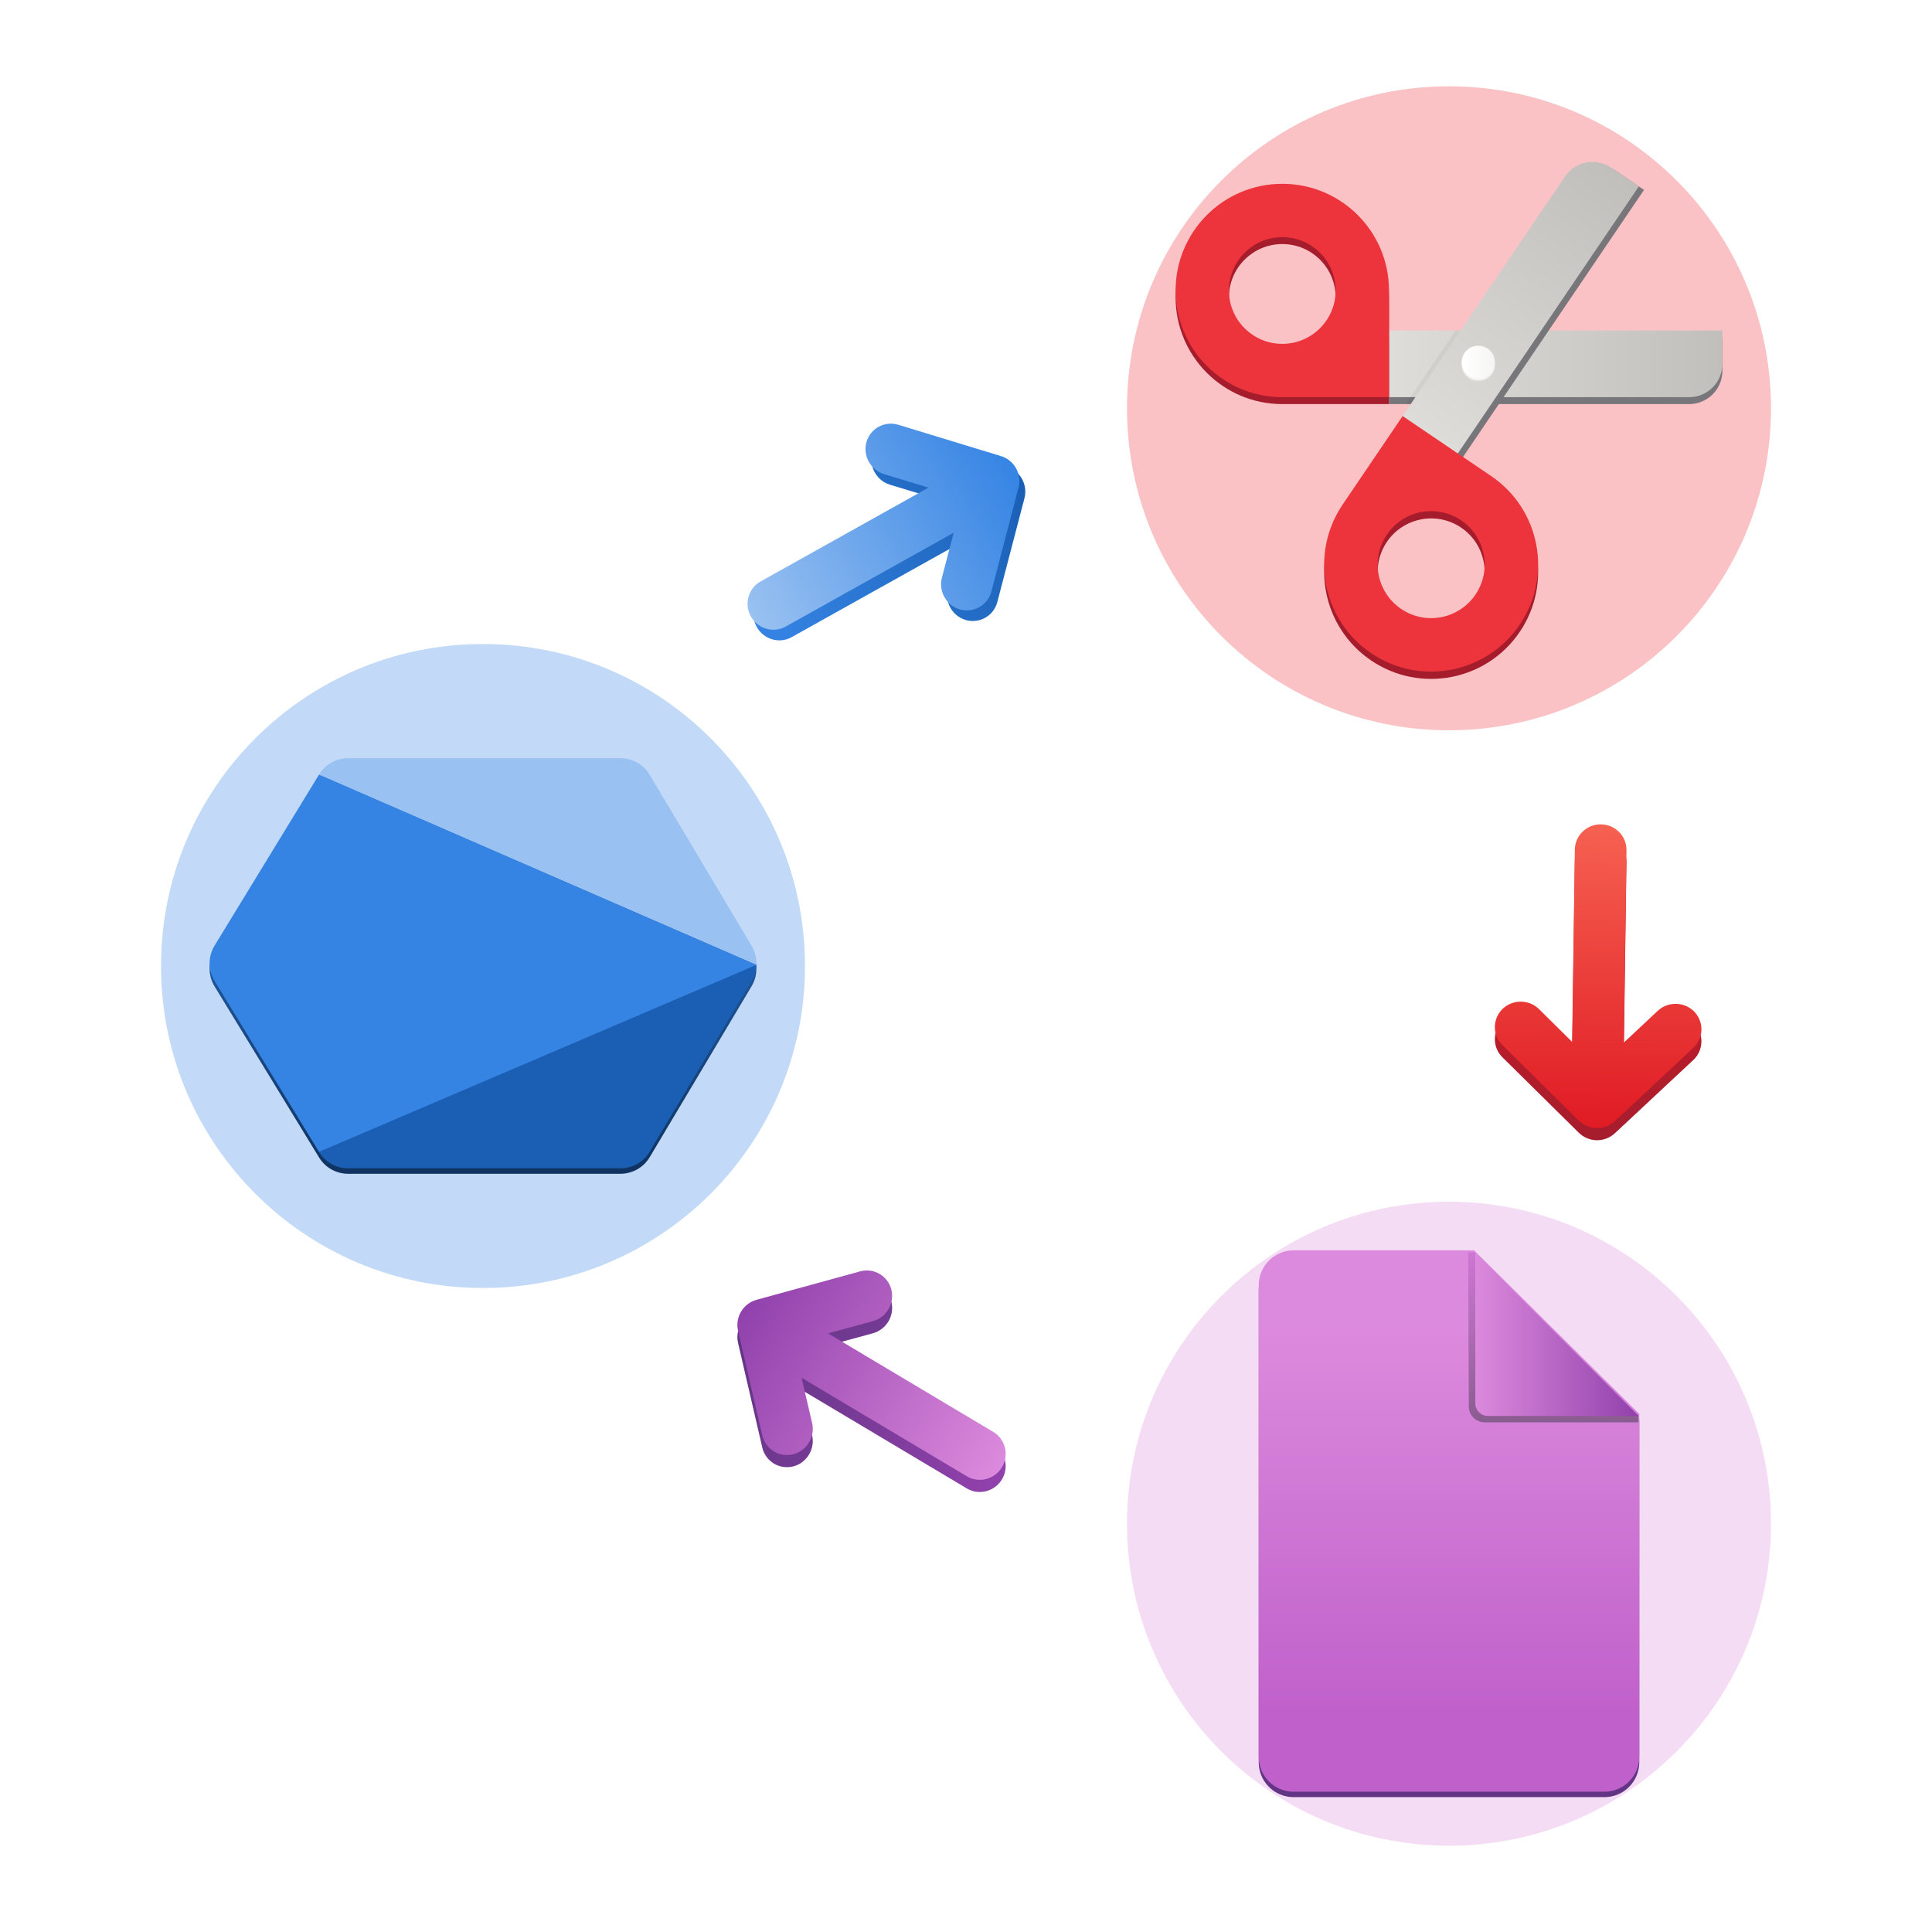
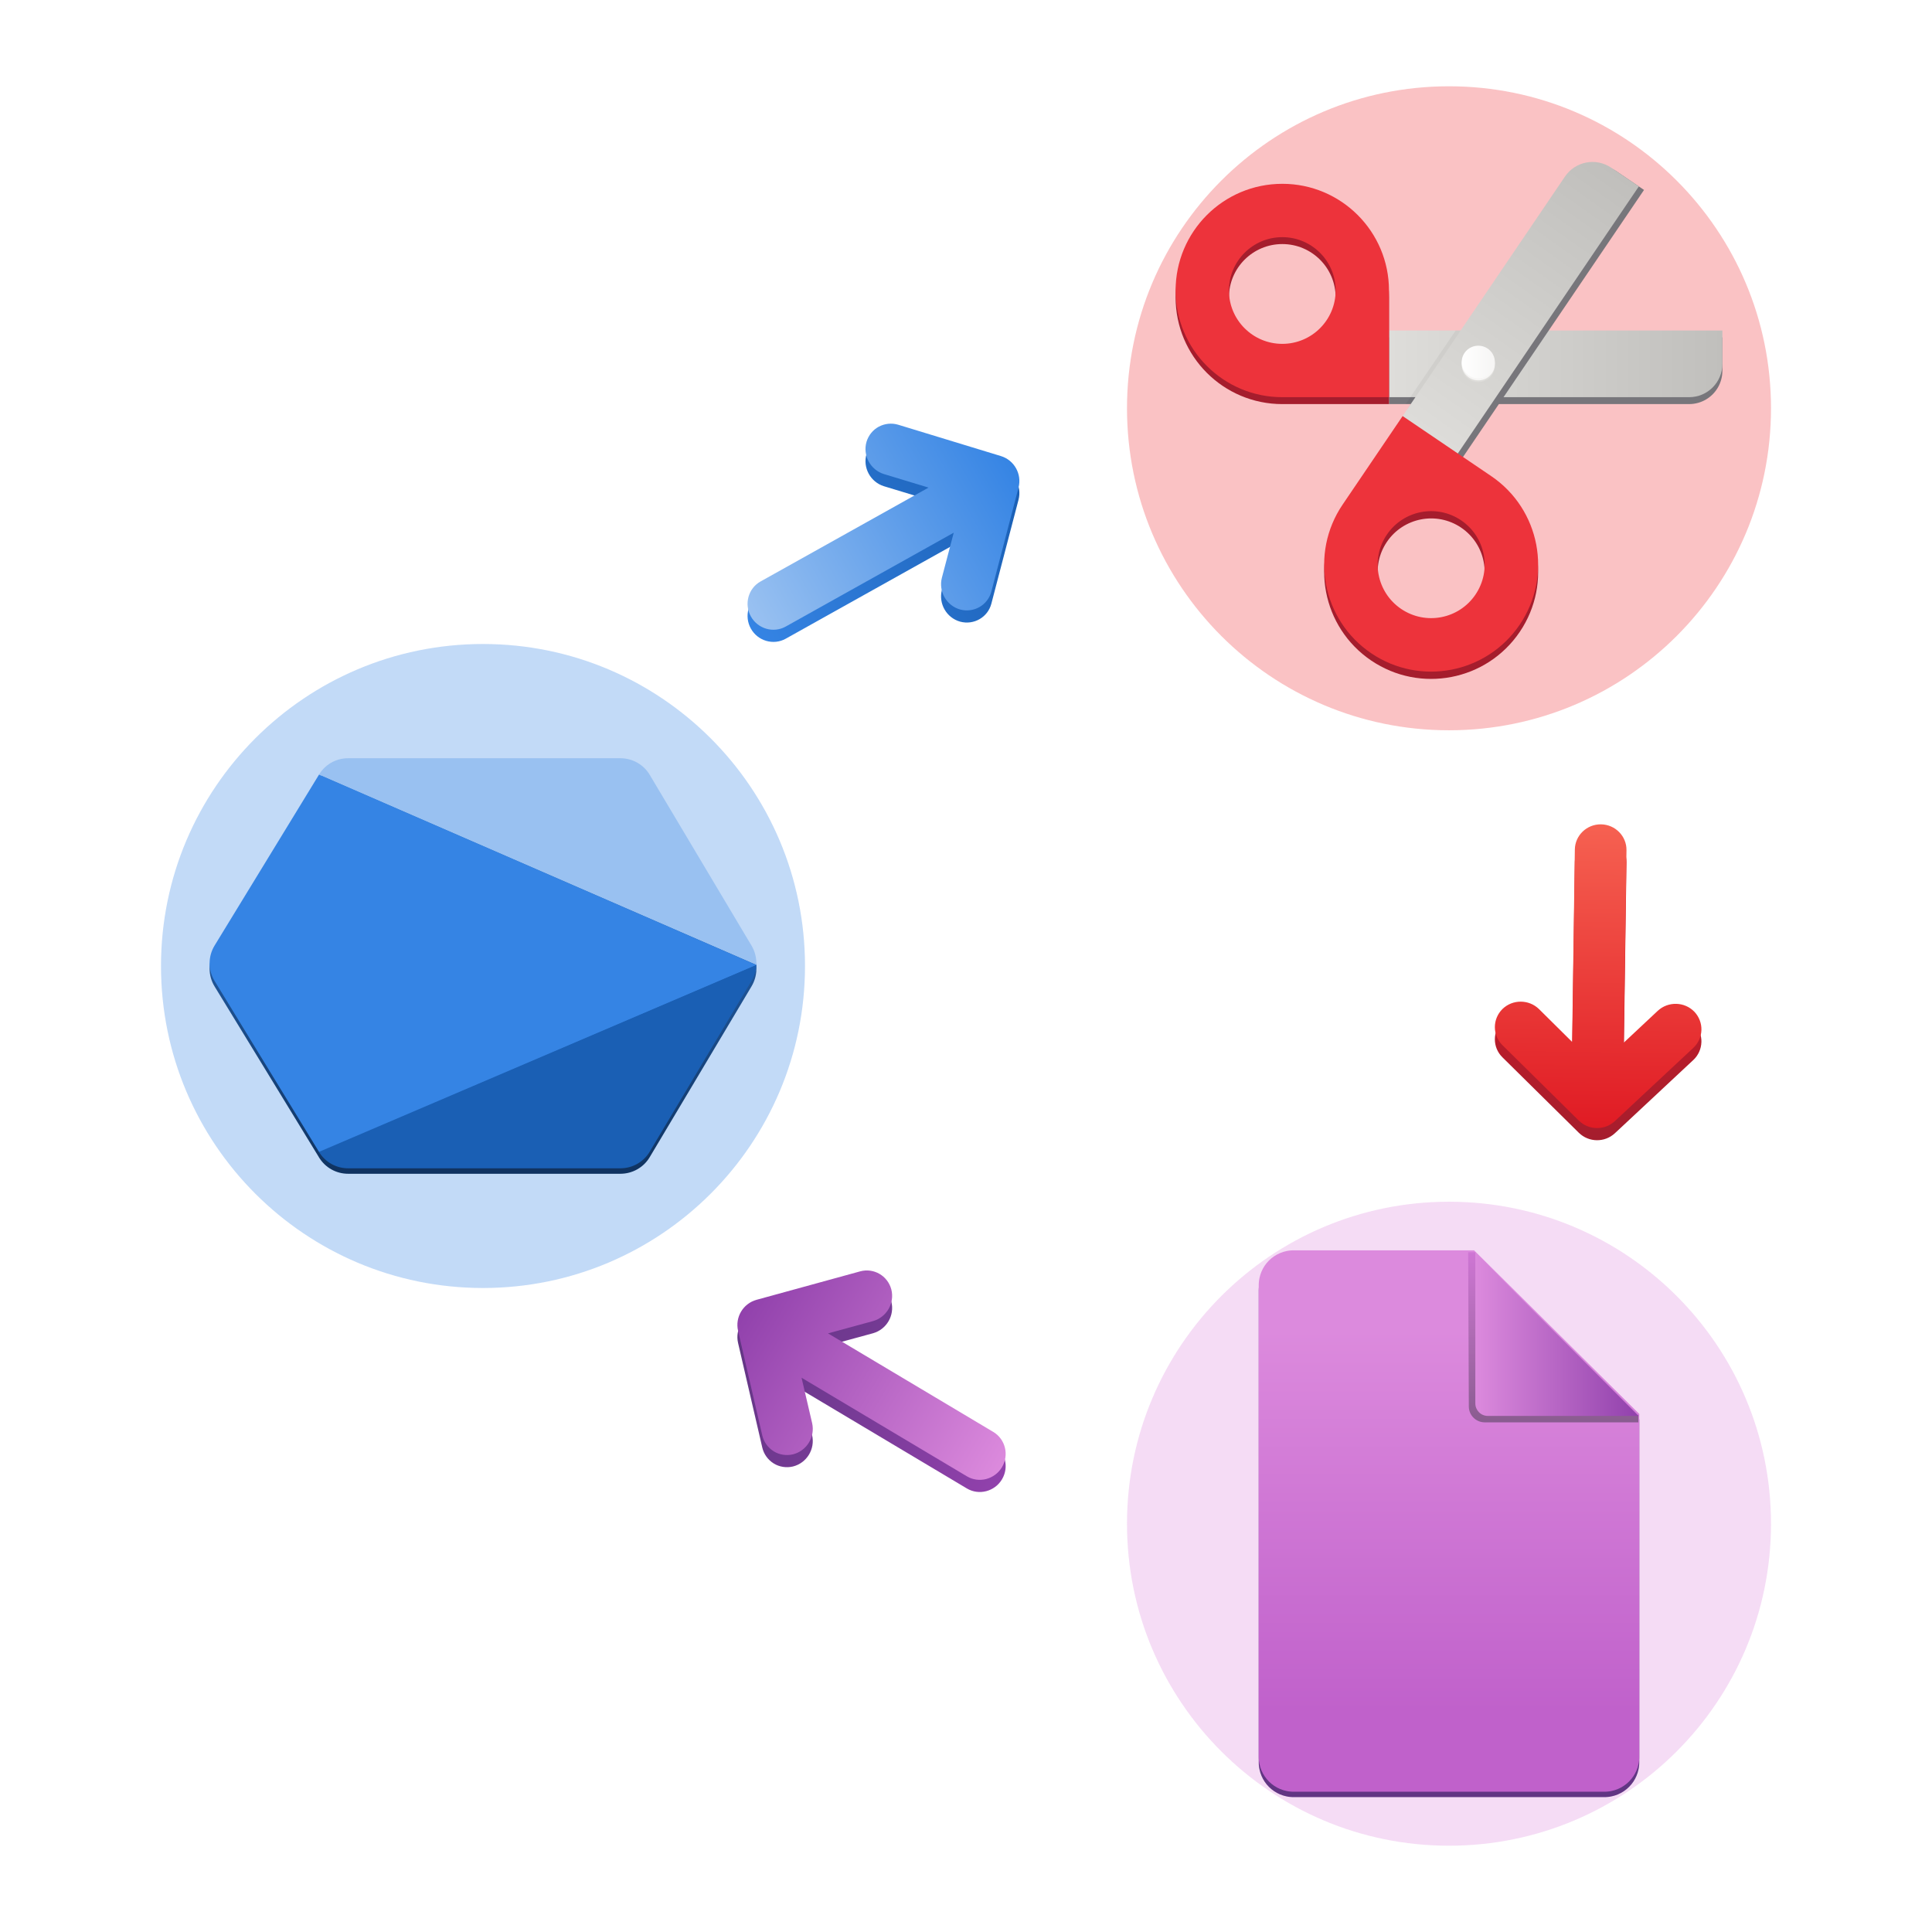
<svg xmlns="http://www.w3.org/2000/svg" xmlns:xlink="http://www.w3.org/1999/xlink" height="318" viewBox="0 0 318 318" width="318" version="1.1" id="svg54">
  <defs id="defs54">
    <linearGradient xlink:href="#linearGradient60" id="linearGradient783" gradientUnits="userSpaceOnUse" gradientTransform="translate(1.013967,0.9857226)" x1="52" y1="269.5" x2="77" y2="269.5" />
    <linearGradient id="linearGradient60">
      <stop style="stop-color:#e01b24;stop-opacity:1;" offset="0" id="stop59" />
      <stop style="stop-color:#a51d2d;stop-opacity:1;" offset="1" id="stop60" />
    </linearGradient>
    <linearGradient xlink:href="#linearGradient57" id="linearGradient59-5-8-9" gradientUnits="userSpaceOnUse" x1="52" y1="269.5" x2="77" y2="269.5" gradientTransform="translate(0.01408306,0.9998253)" />
    <linearGradient id="linearGradient57">
      <stop style="stop-color:#f66151;stop-opacity:1;" offset="0" id="stop57" />
      <stop style="stop-color:#e01b24;stop-opacity:1;" offset="1" id="stop58" />
    </linearGradient>
    <linearGradient xlink:href="#linearGradient141" id="linearGradient784" gradientUnits="userSpaceOnUse" gradientTransform="translate(95.83656,16.19204)" x1="52" y1="269.5" x2="77" y2="269.5" />
    <linearGradient id="linearGradient141">
      <stop style="stop-color:#9141ac;stop-opacity:1;" offset="0" id="stop140" />
      <stop style="stop-color:#613583;stop-opacity:1;" offset="1" id="stop141" />
    </linearGradient>
    <linearGradient xlink:href="#linearGradient139" id="linearGradient785" gradientUnits="userSpaceOnUse" gradientTransform="translate(96.34876,17.05083)" x1="52" y1="269.5" x2="77" y2="269.5" />
    <linearGradient id="linearGradient139">
      <stop style="stop-color:#dc8add;stop-opacity:1;" offset="0" id="stop138" />
      <stop style="stop-color:#9141ac;stop-opacity:1;" offset="1" id="stop139" />
    </linearGradient>
-     <linearGradient xlink:href="#linearGradient129" id="linearGradient786" gradientUnits="userSpaceOnUse" gradientTransform="translate(97.74682,-47.0493)" x1="52" y1="269.5" x2="77" y2="269.5" />
+     <linearGradient xlink:href="#linearGradient129" id="linearGradient786" gradientUnits="userSpaceOnUse" gradientTransform="translate(97.25907,-47.17632)" x1="52" y1="269.5" x2="77" y2="269.5" />
    <linearGradient id="linearGradient129">
      <stop style="stop-color:#3584e4;stop-opacity:1;" offset="0" id="stop128" />
      <stop style="stop-color:#1a5fb4;stop-opacity:1;" offset="1" id="stop129" />
    </linearGradient>
    <linearGradient xlink:href="#linearGradient127" id="linearGradient787" gradientUnits="userSpaceOnUse" gradientTransform="translate(97.74682,-48.0493)" x1="52" y1="269.5" x2="77" y2="269.5" />
    <linearGradient id="linearGradient127">
      <stop style="stop-color:#99c1f1;stop-opacity:1;" offset="0" id="stop126" />
      <stop style="stop-color:#3584e4;stop-opacity:1;" offset="1" id="stop127" />
    </linearGradient>
    <linearGradient xlink:href="#linearGradient8131" id="linearGradient352" gradientUnits="userSpaceOnUse" gradientTransform="matrix(-0.02136012,5.360342,5.360342,0.02136012,120.9914,-53.71143)" x1="6" y1="6.5" x2="6.445" y2="6.5" />
    <linearGradient id="linearGradient8131">
      <stop style="stop-color:#000000;stop-opacity:1" offset="0" id="stop8127" />
      <stop style="stop-color:#4d4d4d;stop-opacity:0;" offset="1" id="stop8129" />
    </linearGradient>
    <linearGradient xlink:href="#linearGradient26674" id="linearGradient353" gradientUnits="userSpaceOnUse" gradientTransform="matrix(1.009014,0,0,1.009014,112.164,-64.37619)" x1="33.674" y1="43.625" x2="86.799" y2="43.625" />
    <linearGradient id="linearGradient26674">
      <stop style="stop-color:#77767b;stop-opacity:1;" offset="0" id="stop26670" />
      <stop style="stop-color:#77767b;stop-opacity:1;" offset="0.853" id="stop28130" />
      <stop style="stop-color:#77767b;stop-opacity:1;" offset="1" id="stop26672" />
    </linearGradient>
    <linearGradient xlink:href="#linearGradient25856" id="linearGradient354" gradientUnits="userSpaceOnUse" gradientTransform="matrix(1.009014,0,0,1.009014,112.164,-64.37619)" x1="33.674" y1="37.213" x2="86.799" y2="37.213" />
    <linearGradient id="linearGradient25856">
      <stop style="stop-color:#deddda;stop-opacity:1;" offset="0" id="stop25854" />
      <stop style="stop-color:#c0bfbc;stop-opacity:1;" offset="1" id="stop25852" />
    </linearGradient>
    <linearGradient xlink:href="#linearGradient28952" id="linearGradient355" gradientUnits="userSpaceOnUse" gradientTransform="matrix(1.009014,0,0,1.009014,112.164,-64.37619)" x1="43.675" y1="52.918" x2="73.482" y2="8.943" />
    <linearGradient id="linearGradient28952">
      <stop style="stop-color:#77767b;stop-opacity:1;" offset="0" id="stop28948" />
      <stop style="stop-color:#77767b;stop-opacity:1;" offset="1" id="stop28950" />
    </linearGradient>
    <linearGradient xlink:href="#linearGradient25856" id="linearGradient356" gradientUnits="userSpaceOnUse" gradientTransform="matrix(1.009014,0,0,1.009014,112.164,-64.37619)" x1="39.277" y1="49.938" x2="69.91" y2="6.522" />
    <linearGradient xlink:href="#linearGradient25900" id="linearGradient357" gradientUnits="userSpaceOnUse" gradientTransform="matrix(1.009014,0,0,1.009014,111.7526,-63.94969)" x1="45.67" y1="36.501" x2="50.95" y2="36.501" />
    <linearGradient id="linearGradient25900">
      <stop style="stop-color:#ffffff;stop-opacity:1;" offset="0" id="stop25896" />
      <stop style="stop-color:#f6f5f4;stop-opacity:1;" offset="1" id="stop25898" />
    </linearGradient>
    <linearGradient xlink:href="#linearGradient141" id="linearGradient392" gradientUnits="userSpaceOnUse" x1="68.374" y1="209.626" x2="68.374" y2="269.374" />
    <linearGradient xlink:href="#linearGradient28" id="linearGradient393" gradientUnits="userSpaceOnUse" gradientTransform="matrix(1.00001,0,0,1.00001,3.49965,1.998049)" x1="64.874" y1="207.626" x2="64.874" y2="267.374" />
    <linearGradient id="linearGradient28">
      <stop style="stop-color:#dc8add;stop-opacity:1;" offset="0" id="stop28" />
      <stop style="stop-color:#c061cb;stop-opacity:1;" offset="1" id="stop29" />
    </linearGradient>
    <linearGradient xlink:href="#linearGradient32" id="linearGradient394" gradientUnits="userSpaceOnUse" gradientTransform="matrix(1.00001,0,0,1.00001,3.49965,1.998049)" x1="81.242" y1="195.291" x2="81.242" y2="222.007" />
    <linearGradient id="linearGradient32">
      <stop style="stop-color:#c061cb;stop-opacity:1;" offset="0" id="stop32" />
      <stop style="stop-color:#3d3846;stop-opacity:1;" offset="1" id="stop33" />
    </linearGradient>
    <linearGradient xlink:href="#linearGradient139" id="linearGradient395" gradientUnits="userSpaceOnUse" x1="137.399" y1="115.846" x2="151.235" y2="115.846" />
    <linearGradient xlink:href="#linearGradient3" id="linearGradient399" gradientUnits="userSpaceOnUse" x1="25.194" y1="295.986" x2="25.194" y2="395.986" />
    <linearGradient id="linearGradient3">
      <stop style="stop-color:#3584e4;stop-opacity:1;" offset="0" id="stop7-2" />
-       <stop style="stop-color:#0a274d;stop-opacity:1;" offset="1" id="stop8-2" />
-     </linearGradient>
-     <linearGradient xlink:href="#linearGradient141" id="linearGradient7" gradientUnits="userSpaceOnUse" x1="68.374" y1="209.626" x2="68.374" y2="269.374" />
-     <linearGradient xlink:href="#linearGradient141" id="linearGradient8" gradientUnits="userSpaceOnUse" x1="68.374" y1="209.626" x2="68.374" y2="269.374" />
-     <linearGradient xlink:href="#linearGradient141" id="linearGradient9" gradientUnits="userSpaceOnUse" x1="68.374" y1="209.626" x2="68.374" y2="269.374" />
-     <linearGradient xlink:href="#linearGradient3" id="linearGradient10" gradientUnits="userSpaceOnUse" x1="25.194" y1="295.986" x2="25.194" y2="395.986" />
-     <linearGradient xlink:href="#linearGradient3" id="linearGradient11" gradientUnits="userSpaceOnUse" x1="25.194" y1="295.986" x2="25.194" y2="395.986" />
-     <linearGradient xlink:href="#linearGradient3" id="linearGradient12" gradientUnits="userSpaceOnUse" x1="25.194" y1="295.986" x2="25.194" y2="395.986" />
+       <stop style="stop-color:#0a274d;stop-opacity:1;" offset="1" id="stop8-1" />
+     </linearGradient>
+     <linearGradient xlink:href="#linearGradient141" id="linearGradient1" gradientUnits="userSpaceOnUse" x1="68.374" y1="209.626" x2="68.374" y2="269.374" />
+     <linearGradient xlink:href="#linearGradient141" id="linearGradient2" gradientUnits="userSpaceOnUse" x1="68.374" y1="209.626" x2="68.374" y2="269.374" />
+     <linearGradient xlink:href="#linearGradient141" id="linearGradient4" gradientUnits="userSpaceOnUse" x1="68.374" y1="209.626" x2="68.374" y2="269.374" />
+     <linearGradient xlink:href="#linearGradient3" id="linearGradient5" gradientUnits="userSpaceOnUse" x1="25.194" y1="295.986" x2="25.194" y2="395.986" />
+     <linearGradient xlink:href="#linearGradient3" id="linearGradient6" gradientUnits="userSpaceOnUse" x1="25.194" y1="295.986" x2="25.194" y2="395.986" />
+     <linearGradient xlink:href="#linearGradient3" id="linearGradient7" gradientUnits="userSpaceOnUse" x1="25.194" y1="295.986" x2="25.194" y2="395.986" />
  </defs>
  <filter id="a" height="1" width="1" x="0" y="0">
    <feColorMatrix color-interpolation-filters="sRGB" values="0 0 0 0 1 0 0 0 0 1 0 0 0 0 1 0 0 0 1 0" id="feColorMatrix1" />
  </filter>
  <linearGradient id="b" gradientUnits="userSpaceOnUse" x1="54.725" x2="79.725" y1="99.025" y2="99.025">
    <stop offset="0" stop-color="#e01b24" id="stop1" />
    <stop offset="1" stop-color="#a51d2d" id="stop2" />
  </linearGradient>
  <linearGradient id="c" gradientUnits="userSpaceOnUse" x1="54.725" x2="79.725" y1="98.025" y2="98.025">
    <stop offset="0" stop-color="#f66151" id="stop3" />
    <stop offset="1" stop-color="#e01b24" id="stop4" />
  </linearGradient>
  <linearGradient id="d" gradientUnits="userSpaceOnUse" x1="27.669" x2="46.781" y1="57.025" y2="57.025">
    <stop offset="0" stop-color="#3584e4" id="stop5" />
    <stop offset="1" stop-color="#1a5fb4" id="stop6" />
  </linearGradient>
  <linearGradient id="e" gradientUnits="userSpaceOnUse" x1="27.669" x2="46.781" y1="56.025" y2="56.025">
    <stop offset="0" stop-color="#99c1f1" id="stop7" />
    <stop offset="1" stop-color="#3584e4" id="stop8" />
  </linearGradient>
  <linearGradient id="f" gradientUnits="userSpaceOnUse">
    <stop offset="0" stop-color="#9141ac" id="stop9" />
    <stop offset="1" stop-color="#613583" id="stop10" />
  </linearGradient>
  <linearGradient id="g" x1="81.669" x2="100.781" xlink:href="#f" y1="57.025" y2="57.025" />
  <linearGradient id="h" gradientUnits="userSpaceOnUse">
    <stop offset="0" stop-color="#dc8add" id="stop11" />
    <stop offset="1" stop-color="#9141ac" id="stop12" />
  </linearGradient>
  <linearGradient id="i" x1="81.669" x2="100.781" xlink:href="#h" y1="56.025" y2="56.025" />
  <linearGradient id="j" gradientUnits="userSpaceOnUse" x1="64.5" x2="64.5" y1="3.024" y2="48.024">
    <stop offset="0" stop-color="#3584e4" id="stop13" />
    <stop offset="1" stop-color="#0a274d" id="stop14" />
  </linearGradient>
  <mask id="k">
    <g filter="url(#a)" id="g14">
      <rect fill-opacity="0.4" height="153.6" width="153.6" x="-12.8" y="-12.8" id="rect14" />
    </g>
  </mask>
  <linearGradient id="l" gradientTransform="matrix(-0.0109339,2.743881,2.743881,0.0109339,16.68711,94.88197)" gradientUnits="userSpaceOnUse" x1="6" x2="6.445" y1="6.5" y2="6.5">
    <stop offset="0" id="stop15" />
    <stop offset="1" stop-color="#4d4d4d" stop-opacity="0" id="stop16" />
  </linearGradient>
  <clipPath id="m">
    <rect height="152" width="192" id="rect16" x="0" y="0" />
  </clipPath>
  <linearGradient id="n" gradientUnits="userSpaceOnUse">
    <stop offset="0" stop-color="#deddda" id="stop17" />
    <stop offset="1" stop-color="#c0bfbc" id="stop18" />
  </linearGradient>
  <linearGradient id="o" x1="21.561" x2="49" xlink:href="#n" y1="92.643" y2="92.643" />
  <mask id="p">
    <g filter="url(#a)" id="g18">
      <rect fill-opacity="0.05" height="153.6" width="153.6" x="-12.8" y="-12.8" id="rect18" />
    </g>
  </mask>
  <clipPath id="q">
    <rect height="152" width="192" id="rect19" x="0" y="0" />
  </clipPath>
  <linearGradient id="r" x1="24.455" x2="40.277" xlink:href="#n" y1="99.216" y2="76.792" />
  <linearGradient id="s" gradientUnits="userSpaceOnUse" x1="27.547" x2="30.274" y1="92.494" y2="92.494">
    <stop offset="0" stop-color="#ffffff" id="stop19" />
    <stop offset="1" stop-color="#f6f5f4" id="stop20" />
  </linearGradient>
  <linearGradient id="t" x1="108.5" x2="108.5" xlink:href="#f" y1="81.863" y2="113.181" />
  <mask id="u">
    <g filter="url(#a)" id="g20">
      <rect fill-opacity="0.5" height="153.6" width="153.6" x="-12.8" y="-12.8" id="rect20" />
    </g>
  </mask>
  <linearGradient id="v" x1="116.5" x2="116.5" xlink:href="#f" y1="97.863" y2="129.181" />
  <clipPath id="w">
    <rect height="152" width="192" id="rect21" x="0" y="0" />
  </clipPath>
  <linearGradient id="x" x1="43.622" x2="43.622" xlink:href="#f" y1="173.243" y2="231.278" />
  <linearGradient id="y" gradientUnits="userSpaceOnUse" x1="108.5" x2="108.5" y1="81.417" y2="112.736">
    <stop offset="0" stop-color="#dc8add" id="stop21" />
    <stop offset="1" stop-color="#c061cb" id="stop22" />
  </linearGradient>
  <mask id="z">
    <g filter="url(#a)" id="g22">
      <rect fill-opacity="0.5" height="153.6" width="153.6" x="-12.8" y="-12.8" id="rect22" />
    </g>
  </mask>
  <linearGradient id="A" gradientUnits="userSpaceOnUse" x1="125.08" x2="125.08" y1="90.952" y2="104.956">
    <stop offset="0" stop-color="#c061cb" id="stop23" />
    <stop offset="1" stop-color="#3d3846" id="stop24" />
  </linearGradient>
  <clipPath id="B">
    <rect height="152" width="192" id="rect24" x="0" y="0" />
  </clipPath>
  <linearGradient id="C" x1="110.666" x2="124.106" xlink:href="#h" y1="81.707" y2="81.707" />
  <g id="g415" style="display:inline;enable-background:new" transform="translate(-741,-490)">
    <g id="g787" transform="translate(26.5)">
      <g id="g68-6-9-9" transform="matrix(-0.02816824,1.999802,-1.999802,-0.02816824,1520.434,529.2851)" style="display:inline;enable-background:new">
        <path d="m 69.821,261.986 c -0.549,-0.008 -1.09,0.208 -1.491,0.598 -0.828,0.822 -0.844,2.166 -0.041,3.013 l 2.663,2.764 H 55.112 c -1.155,0 -2.098,0.955 -2.098,2.125 0,1.17 0.942,2.125 2.098,2.125 h 15.84 l -2.663,2.764 c -0.803,0.847 -0.787,2.191 0.041,3.013 0.836,0.813 2.163,0.797 2.966,-0.042 l 6.121,-6.374 c 0.795,-0.83 0.795,-2.141 0,-2.971 l -6.121,-6.374 c -0.385,-0.398 -0.918,-0.631 -1.475,-0.639 z m 0,0" fill="#222222" fill-rule="evenodd" id="path1-5-73-6-3" style="fill:url(#linearGradient783);stroke-width:2.111" />
        <path d="m 68.821,262 c -0.549,-0.008 -1.09,0.208 -1.491,0.598 -0.828,0.822 -0.844,2.166 -0.041,3.013 l 2.663,2.764 H 54.112 c -1.155,0 -2.098,0.955 -2.098,2.125 0,1.17 0.942,2.125 2.098,2.125 h 15.84 l -2.663,2.764 c -0.803,0.847 -0.787,2.191 0.041,3.013 0.836,0.813 2.163,0.797 2.966,-0.042 l 6.121,-6.374 c 0.795,-0.83 0.795,-2.141 0,-2.971 l -6.121,-6.374 C 69.911,262.241 69.379,262.008 68.821,262 Z m 0,0" fill="#222222" fill-rule="evenodd" id="path1-5-8-6-3-1" style="display:inline;fill:url(#linearGradient59-5-8-9);stroke-width:2.111;enable-background:new" />
      </g>
      <g id="g141-4" transform="matrix(-1.717795,-1.024295,1.024295,-1.717795,840.7431,1375.681)" style="display:inline;enable-background:new">
        <path d="m 164.644,277.192 c -0.549,-0.008 -1.09,0.208 -1.491,0.598 -0.828,0.822 -0.844,2.166 -0.041,3.013 l 2.663,2.764 H 149.934 c -1.155,0 -2.098,0.955 -2.098,2.125 0,1.17 0.942,2.125 2.098,2.125 h 15.84 l -2.663,2.764 c -0.803,0.847 -0.787,2.191 0.041,3.013 0.836,0.813 2.163,0.797 2.966,-0.042 l 6.121,-6.374 c 0.795,-0.83 0.795,-2.141 0,-2.971 l -6.121,-6.374 c -0.385,-0.398 -0.918,-0.631 -1.475,-0.639 z m 0,0" fill="#222222" fill-rule="evenodd" id="path1-5-73-2-8" style="fill:url(#linearGradient784);stroke-width:2.111" />
        <path d="m 165.156,278.051 c -0.549,-0.008 -1.09,0.208 -1.491,0.598 -0.828,0.822 -0.844,2.166 -0.041,3.013 l 2.663,2.764 H 150.447 c -1.155,0 -2.098,0.955 -2.098,2.125 0,1.17 0.942,2.125 2.098,2.125 h 15.84 l -2.663,2.764 c -0.803,0.847 -0.787,2.191 0.041,3.013 0.836,0.813 2.163,0.797 2.966,-0.042 l 6.121,-6.374 c 0.795,-0.83 0.795,-2.141 0,-2.971 l -6.121,-6.374 c -0.385,-0.398 -0.918,-0.631 -1.475,-0.639 z m 0,0" fill="#222222" fill-rule="evenodd" id="path1-5-8-6-1-9" style="display:inline;fill:url(#linearGradient785);stroke-width:2.111;enable-background:new" />
      </g>
      <g id="g144-6" transform="matrix(1.745963,-0.9755066,0.9755066,1.745963,360.6105,350.9003)" style="display:inline;enable-background:new">
-         <path d="m 166.554,213.951 c -0.549,-0.008 -1.09,0.208 -1.491,0.598 -0.828,0.822 -0.844,2.166 -0.041,3.013 l 2.663,2.764 h -15.84 c -1.155,0 -2.098,0.955 -2.098,2.125 0,1.17 0.942,2.125 2.098,2.125 h 15.84 l -2.663,2.764 c -0.803,0.847 -0.787,2.191 0.041,3.013 0.836,0.813 2.163,0.797 2.966,-0.042 l 6.121,-6.374 c 0.795,-0.83 0.795,-2.141 0,-2.971 l -6.121,-6.374 c -0.385,-0.398 -0.918,-0.631 -1.475,-0.639 z m 0,0" fill="#222222" fill-rule="evenodd" id="path1-5-73-6-8-7" style="fill:url(#linearGradient786);stroke-width:2.111" />
+         <path d="m 166.066,213.824 c -0.549,-0.008 -1.09,0.208 -1.491,0.598 -0.828,0.822 -0.844,2.166 -0.041,3.013 l 2.663,2.764 H 151.357 c -1.155,0 -2.098,0.955 -2.098,2.125 0,1.17 0.942,2.125 2.098,2.125 h 15.84 l -2.663,2.764 c -0.803,0.847 -0.787,2.191 0.041,3.013 0.836,0.813 2.163,0.797 2.966,-0.042 l 6.121,-6.374 c 0.795,-0.83 0.795,-2.141 0,-2.971 l -6.121,-6.374 c -0.385,-0.398 -0.918,-0.631 -1.475,-0.639 z m 0,0" fill="#222222" fill-rule="evenodd" id="path1-5-73-6-8-7" style="fill:url(#linearGradient786);stroke-width:2.111" />
        <path d="m 166.554,212.951 c -0.549,-0.008 -1.09,0.208 -1.491,0.598 -0.828,0.822 -0.844,2.166 -0.041,3.013 l 2.663,2.764 h -15.84 c -1.155,0 -2.098,0.955 -2.098,2.125 0,1.17 0.942,2.125 2.098,2.125 h 15.84 l -2.663,2.764 c -0.803,0.847 -0.787,2.191 0.041,3.013 0.836,0.813 2.163,0.797 2.966,-0.042 l 6.121,-6.374 c 0.795,-0.83 0.795,-2.141 0,-2.971 l -6.121,-6.374 c -0.385,-0.398 -0.918,-0.631 -1.475,-0.639 z m 0,0" fill="#222222" fill-rule="evenodd" id="path1-5-8-6-3-4-7" style="display:inline;fill:url(#linearGradient787);stroke-width:2.111;enable-background:new" />
      </g>
      <g id="g439-4" transform="matrix(1.023771,0,0,1.023771,793.5068,577.3548)" style="display:inline;enable-background:new">
        <circle style="display:inline;fill:#ed333b;fill-opacity:0.3;stroke-width:0.712;enable-background:new" id="path334-82" cx="499" cy="566" r="53" transform="matrix(0.9767812,0,0,0.9767812,-331.6239,-572.5437)" />
        <g id="g748">
          <path id="rect8073-2-9-9" style="opacity:0.4;fill:url(#linearGradient352);stroke-width:5.369" d="m 150.345,-21.432 -1.329,2.027 12.609,0.434 1.77,-2.556 z" />
          <path id="rect7860-9-9" style="fill:url(#linearGradient353);fill-opacity:1;stroke-width:5.369" d="m 146.141,-31.079 v 5.36 5.36 h 5.36 13.568 24.283 5.031 c 1.013,0 1.958,-0.278 2.764,-0.762 1.558,-0.936 2.596,-2.641 2.596,-4.598 v -5.36 h -5.36 -29.315 -13.568 z" />
          <path id="rect7860-4" style="fill:url(#linearGradient354);fill-opacity:1;stroke-width:5.369" d="m 146.141,-32.188 v 5.36 5.36 h 5.36 13.568 29.315 c 2.97,0 5.36,-2.391 5.36,-5.36 v -5.36 h -5.36 -29.315 -13.568 z" />
          <path id="path7595-4-5" style="fill:#a51d2d;fill-opacity:1;stroke-width:5.727" d="m 128.988,-54.664 a 17.153,17.153 0 0 0 -17.153,17.153 17.153,17.153 0 0 0 17.153,17.153 h 17.153 v -8.331 -3.105 -5.718 a 17.153,17.153 0 0 0 -17.153,-17.153 z m 0,8.577 a 8.577,8.577 0 0 1 8.577,8.577 8.577,8.577 0 0 1 -8.577,8.577 8.577,8.577 0 0 1 -8.577,-8.577 8.577,8.577 0 0 1 8.577,-8.577 z" />
          <path id="rect8073-2-9-0-5-93" style="opacity:0.05;fill:#000000;fill-opacity:1;stroke-width:5.369" d="m 158.683,-32.188 h -1.812 l -8.05,11.83 h 1.821 z" />
          <path id="rect7860-1-4-5" style="display:inline;fill:url(#linearGradient355);fill-opacity:1;stroke-width:5.369" d="m 157.066,-10.416 -4.437,-3.008 -4.437,-3.008 3.008,-4.437 7.613,-11.232 16.448,-24.266 c 1.666,-2.458 4.987,-3.096 7.445,-1.43 l 4.437,3.008 -3.008,4.437 -16.448,24.266 -7.613,11.232 z" />
          <path id="rect7860-1-7" style="display:inline;fill:url(#linearGradient356);fill-opacity:1;stroke-width:5.369" d="m 156.233,-10.981 -4.437,-3.008 -4.437,-3.008 3.008,-4.437 7.613,-11.232 16.448,-24.266 c 1.666,-2.458 4.987,-3.096 7.445,-1.43 l 4.437,3.008 -3.008,4.437 -16.448,24.266 -7.613,11.232 z" />
          <path id="path7595-0" style="fill:#ed333b;fill-opacity:1;stroke-width:5.727" d="m 128.988,-55.774 a 17.153,17.153 0 0 0 -17.153,17.153 17.153,17.153 0 0 0 17.153,17.153 h 17.153 v -8.331 -3.105 -5.718 a 17.153,17.153 0 0 0 -17.153,-17.153 z m 0,8.577 a 8.577,8.577 0 0 1 8.577,8.577 8.577,8.577 0 0 1 -8.577,8.577 8.577,8.577 0 0 1 -8.577,-8.577 8.577,8.577 0 0 1 8.577,-8.577 z" />
          <path id="path7595-9-5-8" style="fill:#a51d2d;fill-opacity:1;stroke-width:5.742" d="m 167.159,16.275 a 17.2,17.2 0 0 1 -23.888,4.587 17.2,17.2 0 0 1 -4.587,-23.888 l 9.65,-14.237 6.915,4.687 2.577,1.747 4.746,3.217 a 17.2,17.2 0 0 1 4.587,23.888 z m -7.119,-4.825 a 8.6,8.6 0 0 0 -2.294,-11.944 8.6,8.6 0 0 0 -11.944,2.294 8.6,8.6 0 0 0 2.294,11.944 8.6,8.6 0 0 0 11.944,-2.294 z" />
          <path id="path7595-9-1" style="fill:#ed333b;fill-opacity:1;stroke-width:5.742" d="m 167.159,15.103 a 17.2,17.2 0 0 1 -23.888,4.587 17.2,17.2 0 0 1 -4.587,-23.888 l 9.65,-14.237 6.915,4.687 2.577,1.747 4.746,3.217 a 17.2,17.2 0 0 1 4.587,23.888 z m -7.119,-4.825 a 8.6,8.6 0 0 0 -2.294,-11.944 8.6,8.6 0 0 0 -11.944,2.294 8.6,8.6 0 0 0 2.294,11.944 8.6,8.6 0 0 0 11.944,-2.294 z" />
          <ellipse style="display:inline;fill:#deddda;fill-opacity:1;stroke-width:28.176;stroke-linecap:round;stroke-linejoin:round;enable-background:new" id="path24577-3-2-9" cx="160.498" cy="-26.537" rx="2.664" ry="2.627" />
          <ellipse style="display:inline;fill:#f6f5f4;fill-opacity:1;stroke-width:28.176;stroke-linecap:round;stroke-linejoin:round;enable-background:new" id="path24577-3-9" cx="160.498" cy="-26.798" rx="2.664" ry="2.627" />
          <ellipse style="display:inline;fill:url(#linearGradient357);fill-opacity:1;stroke-width:28.176;stroke-linecap:round;stroke-linejoin:round;enable-background:new" id="path24577-78" cx="160.498" cy="-27.119" rx="2.664" ry="2.627" />
        </g>
      </g>
      <g id="g12-2" transform="matrix(0.8910891,0,0,0.8910891,894.9489,529.1651)" style="display:inline;enable-background:new">
        <circle style="display:inline;fill:#dc8add;fill-opacity:0.3;stroke-width:0.712;enable-background:new" id="path334-7" cx="242.5" cy="765.603" r="53" transform="matrix(1.122222,0,0,1.122222,-206.9926,-621.6766)" />
        <g id="g747">
          <g id="g33-7-5" transform="matrix(1.176471,0,0,1.176471,-15.29409,-43.76471)" style="display:inline;fill:url(#linearGradient392);enable-background:new">
-             <path id="path32524-0-3" style="display:inline;fill:url(#linearGradient7);fill-opacity:1;stroke-width:0.345" d="m 43.99,197 c -0.095,0 -0.189,0.002 -0.283,0.007 -0.094,0.004 -0.187,0.012 -0.28,0.021 -0.092,0.01 -0.184,0.021 -0.275,0.035 -0.091,0.014 -0.182,0.03 -0.271,0.048 -0.179,0.036 -0.355,0.082 -0.527,0.135 -0.172,0.053 -0.341,0.114 -0.505,0.184 -0.164,0.069 -0.324,0.146 -0.48,0.231 -0.156,0.084 -0.307,0.176 -0.453,0.274 -0.146,0.099 -0.287,0.204 -0.423,0.315 -0.135,0.112 -0.265,0.23 -0.39,0.354 -0.124,0.124 -0.242,0.254 -0.354,0.39 -0.112,0.135 -0.217,0.276 -0.315,0.422 -0.098,0.146 -0.19,0.297 -0.274,0.453 -0.084,0.156 -0.161,0.316 -0.231,0.48 -0.069,0.164 -0.131,0.333 -0.184,0.505 -0.053,0.172 -0.098,0.348 -0.134,0.527 -0.018,0.089 -0.034,0.179 -0.048,0.271 -0.014,0.091 -0.026,0.183 -0.035,0.276 -0.009,0.092 -0.016,0.186 -0.021,0.279 -0.005,0.094 -0.007,0.188 -0.007,0.283 v 74.022 c 0,0.095 0.003,0.189 0.007,0.283 0.005,0.094 0.012,0.187 0.021,0.279 0.009,0.092 0.021,0.184 0.035,0.276 0.014,0.091 0.03,0.181 0.048,0.271 0.036,0.179 0.081,0.355 0.134,0.527 0.053,0.172 0.115,0.341 0.184,0.505 0.069,0.164 0.146,0.324 0.231,0.48 0.084,0.156 0.176,0.307 0.274,0.453 0.098,0.146 0.204,0.287 0.315,0.423 0.112,0.135 0.23,0.265 0.354,0.39 0.124,0.124 0.254,0.242 0.39,0.354 0.135,0.112 0.277,0.217 0.423,0.315 0.146,0.099 0.297,0.19 0.453,0.274 0.156,0.084 0.315,0.161 0.48,0.231 0.164,0.069 0.333,0.131 0.505,0.184 0.172,0.053 0.348,0.099 0.527,0.135 0.089,0.018 0.18,0.034 0.271,0.048 0.091,0.014 0.182,0.025 0.275,0.034 0.093,0.01 0.186,0.017 0.28,0.022 0.094,0.004 0.188,0.006 0.283,0.006 h 48.769 c 0.095,0 0.189,-0.002 0.283,-0.006 0.094,-0.004 0.187,-0.012 0.279,-0.022 0.092,-0.01 0.184,-0.02 0.276,-0.034 0.091,-0.014 0.181,-0.03 0.271,-0.048 0.179,-0.036 0.355,-0.082 0.527,-0.135 0.172,-0.053 0.34,-0.115 0.505,-0.184 0.164,-0.069 0.325,-0.146 0.48,-0.231 0.156,-0.084 0.307,-0.176 0.453,-0.274 0.146,-0.099 0.287,-0.204 0.422,-0.315 0.135,-0.112 0.265,-0.23 0.39,-0.354 0.124,-0.124 0.242,-0.254 0.354,-0.39 0.112,-0.135 0.217,-0.277 0.315,-0.423 0.099,-0.146 0.19,-0.297 0.274,-0.453 0.084,-0.156 0.161,-0.315 0.23,-0.48 0.069,-0.164 0.131,-0.333 0.184,-0.505 0.053,-0.172 0.099,-0.348 0.135,-0.527 0.018,-0.089 0.034,-0.18 0.048,-0.271 0.014,-0.091 0.025,-0.183 0.035,-0.276 0.01,-0.092 0.016,-0.186 0.021,-0.279 0.004,-0.094 0.007,-0.188 0.007,-0.283 v -53.821 L 72.309,197 Z" />
-             <path id="path1223-3-6-7-5-9-49" style="opacity:0.5;mix-blend-mode:normal;fill:url(#linearGradient8);fill-opacity:1;stroke-width:0.623;stroke-dasharray:none" d="m 71.385,197.291 v 1.462 h 0.005 l 0.096,22.769 h -9.64e-4 a 2.497,2.497 0 0 0 2.497,2.486 h 22.272 1.647 0.201 v -1.127 H 96.782 l -22.585,-22.755 a 959537.7,959537.7 0 0 1 -1.687,-1.7 v -1.135 z" />
-             <path style="fill:url(#linearGradient9);fill-opacity:1;stroke-width:0.337;stroke-dasharray:none" d="m 137.399,121.706 v -11.111 -1.667 l 13.837,13.837 h -12.778 a 1.058,1.058 45 0 1 -1.058,-1.058 z" id="path1223-3-6-7-3-02" transform="matrix(1.853067,0,0,1.853067,-182.1015,-4.492297)" />
+             <path id="path32524-0-3" style="display:inline;fill:url(#linearGradient1);fill-opacity:1;stroke-width:0.345" d="m 43.99,197 c -0.095,0 -0.189,0.002 -0.283,0.007 -0.094,0.004 -0.187,0.012 -0.28,0.021 -0.092,0.01 -0.184,0.021 -0.275,0.035 -0.091,0.014 -0.182,0.03 -0.271,0.048 -0.179,0.036 -0.355,0.082 -0.527,0.135 -0.172,0.053 -0.341,0.114 -0.505,0.184 -0.164,0.069 -0.324,0.146 -0.48,0.231 -0.156,0.084 -0.307,0.176 -0.453,0.274 -0.146,0.099 -0.287,0.204 -0.423,0.315 -0.135,0.112 -0.265,0.23 -0.39,0.354 -0.124,0.124 -0.242,0.254 -0.354,0.39 -0.112,0.135 -0.217,0.276 -0.315,0.422 -0.098,0.146 -0.19,0.297 -0.274,0.453 -0.084,0.156 -0.161,0.316 -0.231,0.48 -0.069,0.164 -0.131,0.333 -0.184,0.505 -0.053,0.172 -0.098,0.348 -0.134,0.527 -0.018,0.089 -0.034,0.179 -0.048,0.271 -0.014,0.091 -0.026,0.183 -0.035,0.276 -0.009,0.092 -0.016,0.186 -0.021,0.279 -0.005,0.094 -0.007,0.188 -0.007,0.283 v 74.022 c 0,0.095 0.003,0.189 0.007,0.283 0.005,0.094 0.012,0.187 0.021,0.279 0.009,0.092 0.021,0.184 0.035,0.276 0.014,0.091 0.03,0.181 0.048,0.271 0.036,0.179 0.081,0.355 0.134,0.527 0.053,0.172 0.115,0.341 0.184,0.505 0.069,0.164 0.146,0.324 0.231,0.48 0.084,0.156 0.176,0.307 0.274,0.453 0.098,0.146 0.204,0.287 0.315,0.423 0.112,0.135 0.23,0.265 0.354,0.39 0.124,0.124 0.254,0.242 0.39,0.354 0.135,0.112 0.277,0.217 0.423,0.315 0.146,0.099 0.297,0.19 0.453,0.274 0.156,0.084 0.315,0.161 0.48,0.231 0.164,0.069 0.333,0.131 0.505,0.184 0.172,0.053 0.348,0.099 0.527,0.135 0.089,0.018 0.18,0.034 0.271,0.048 0.091,0.014 0.182,0.025 0.275,0.034 0.093,0.01 0.186,0.017 0.28,0.022 0.094,0.004 0.188,0.006 0.283,0.006 h 48.769 c 0.095,0 0.189,-0.002 0.283,-0.006 0.094,-0.004 0.187,-0.012 0.279,-0.022 0.092,-0.01 0.184,-0.02 0.276,-0.034 0.091,-0.014 0.181,-0.03 0.271,-0.048 0.179,-0.036 0.355,-0.082 0.527,-0.135 0.172,-0.053 0.34,-0.115 0.505,-0.184 0.164,-0.069 0.325,-0.146 0.48,-0.231 0.156,-0.084 0.307,-0.176 0.453,-0.274 0.146,-0.099 0.287,-0.204 0.422,-0.315 0.135,-0.112 0.265,-0.23 0.39,-0.354 0.124,-0.124 0.242,-0.254 0.354,-0.39 0.112,-0.135 0.217,-0.277 0.315,-0.423 0.099,-0.146 0.19,-0.297 0.274,-0.453 0.084,-0.156 0.161,-0.315 0.23,-0.48 0.069,-0.164 0.131,-0.333 0.184,-0.505 0.053,-0.172 0.099,-0.348 0.135,-0.527 0.018,-0.089 0.034,-0.18 0.048,-0.271 0.014,-0.091 0.025,-0.183 0.035,-0.276 0.01,-0.092 0.016,-0.186 0.021,-0.279 0.004,-0.094 0.007,-0.188 0.007,-0.283 v -53.821 L 72.309,197 Z" />
+             <path id="path1223-3-6-7-5-9-49" style="opacity:0.5;mix-blend-mode:normal;fill:url(#linearGradient2);fill-opacity:1;stroke-width:0.623;stroke-dasharray:none" d="m 71.385,197.291 v 1.462 h 0.005 l 0.096,22.769 h -9.64e-4 a 2.497,2.497 0 0 0 2.497,2.486 h 22.272 1.647 0.201 v -1.127 H 96.782 l -22.585,-22.755 a 959537.7,959537.7 0 0 1 -1.687,-1.7 v -1.135 z" />
+             <path style="fill:url(#linearGradient4);fill-opacity:1;stroke-width:0.337;stroke-dasharray:none" d="m 137.399,121.706 v -11.111 -1.667 l 13.837,13.837 h -12.778 a 1.058,1.058 45 0 1 -1.058,-1.058 z" id="path1223-3-6-7-3-02" transform="matrix(1.853067,0,0,1.853067,-182.1015,-4.492297)" />
          </g>
          <g id="g33-0" transform="matrix(1.176471,0,0,1.176471,-15.29408,-44.76471)" style="display:inline;enable-background:new">
            <path id="path32524-19" style="display:inline;fill:url(#linearGradient393);fill-opacity:1;stroke-width:0.345" d="m 43.99,197 c -0.095,0 -0.189,0.002 -0.283,0.007 -0.094,0.004 -0.187,0.012 -0.28,0.021 -0.092,0.01 -0.184,0.021 -0.275,0.035 -0.091,0.014 -0.182,0.03 -0.271,0.048 -0.179,0.036 -0.355,0.082 -0.527,0.135 -0.172,0.053 -0.341,0.114 -0.505,0.184 -0.164,0.069 -0.324,0.146 -0.48,0.231 -0.156,0.084 -0.307,0.176 -0.453,0.274 -0.146,0.099 -0.287,0.204 -0.423,0.315 -0.135,0.112 -0.265,0.23 -0.39,0.354 -0.124,0.124 -0.242,0.254 -0.354,0.39 -0.112,0.135 -0.217,0.276 -0.315,0.422 -0.098,0.146 -0.19,0.297 -0.274,0.453 -0.084,0.156 -0.161,0.316 -0.231,0.48 -0.069,0.164 -0.131,0.333 -0.184,0.505 -0.053,0.172 -0.098,0.348 -0.134,0.527 -0.018,0.089 -0.034,0.179 -0.048,0.271 -0.014,0.091 -0.026,0.183 -0.035,0.276 -0.009,0.092 -0.016,0.186 -0.021,0.279 -0.005,0.094 -0.007,0.188 -0.007,0.283 v 74.022 c 0,0.095 0.003,0.189 0.007,0.283 0.005,0.094 0.012,0.187 0.021,0.279 0.009,0.092 0.021,0.184 0.035,0.276 0.014,0.091 0.03,0.181 0.048,0.271 0.036,0.179 0.081,0.355 0.134,0.527 0.053,0.172 0.115,0.341 0.184,0.505 0.069,0.164 0.146,0.324 0.231,0.48 0.084,0.156 0.176,0.307 0.274,0.453 0.098,0.146 0.204,0.287 0.315,0.423 0.112,0.135 0.23,0.265 0.354,0.39 0.124,0.124 0.254,0.242 0.39,0.354 0.135,0.112 0.277,0.217 0.423,0.315 0.146,0.099 0.297,0.19 0.453,0.274 0.156,0.084 0.315,0.161 0.48,0.231 0.164,0.069 0.333,0.131 0.505,0.184 0.172,0.053 0.348,0.099 0.527,0.135 0.089,0.018 0.18,0.034 0.271,0.048 0.091,0.014 0.182,0.025 0.275,0.034 0.093,0.01 0.186,0.017 0.28,0.022 0.094,0.004 0.188,0.006 0.283,0.006 h 48.769 c 0.095,0 0.189,-0.002 0.283,-0.006 0.094,-0.004 0.187,-0.012 0.279,-0.022 0.092,-0.01 0.184,-0.02 0.276,-0.034 0.091,-0.014 0.181,-0.03 0.271,-0.048 0.179,-0.036 0.355,-0.082 0.527,-0.135 0.172,-0.053 0.34,-0.115 0.505,-0.184 0.164,-0.069 0.325,-0.146 0.48,-0.231 0.156,-0.084 0.307,-0.176 0.453,-0.274 0.146,-0.099 0.287,-0.204 0.422,-0.315 0.135,-0.112 0.265,-0.23 0.39,-0.354 0.124,-0.124 0.242,-0.254 0.354,-0.39 0.112,-0.135 0.217,-0.277 0.315,-0.423 0.099,-0.146 0.19,-0.297 0.274,-0.453 0.084,-0.156 0.161,-0.315 0.23,-0.48 0.069,-0.164 0.131,-0.333 0.184,-0.505 0.053,-0.172 0.099,-0.348 0.135,-0.527 0.018,-0.089 0.034,-0.18 0.048,-0.271 0.014,-0.091 0.025,-0.183 0.035,-0.276 0.01,-0.092 0.016,-0.186 0.021,-0.279 0.004,-0.094 0.007,-0.188 0.007,-0.283 v -53.821 L 72.309,197 Z" />
            <path id="path1223-3-6-7-5-6" style="opacity:0.5;mix-blend-mode:normal;fill:url(#linearGradient394);fill-opacity:1;stroke-width:0.623;stroke-dasharray:none" d="m 71.385,197.291 v 1.462 h 0.005 l 0.096,22.769 h -9.64e-4 a 2.497,2.497 0 0 0 2.497,2.486 h 22.272 1.647 0.201 v -1.127 H 96.782 l -22.585,-22.755 a 959537.7,959537.7 0 0 1 -1.687,-1.7 v -1.135 z" />
            <path style="fill:url(#linearGradient395);fill-opacity:1;stroke-width:0.337;stroke-dasharray:none" d="m 137.399,121.706 v -11.111 -1.667 l 13.837,13.837 h -12.778 a 1.058,1.058 45 0 1 -1.058,-1.058 z" id="path1223-3-6-7-2" transform="matrix(1.853067,0,0,1.853067,-182.1015,-4.492297)" />
          </g>
        </g>
      </g>
      <g id="g10-1" transform="matrix(0.8999969,0,0,0.8999969,733.7001,437.5034)" style="display:inline;enable-background:new">
        <circle style="display:inline;fill:#3584e4;fill-opacity:0.3;stroke-width:0.712;enable-background:new" id="path334-8" cx="270.683" cy="622.5" r="53" transform="matrix(1.111115,0,0,1.111115,-233.7601,-456.672)" />
        <g id="g746">
          <g id="g3-20" style="fill:url(#linearGradient399);fill-opacity:1" transform="translate(41.80646,-110.4885)">
-             <path id="path13162-7-9-7" style="display:inline;fill:url(#linearGradient10);fill-opacity:1;stroke-width:6.25" d="m 0.521,308.488 c -2.02,0 -3.913,0.971 -5.071,2.619 l -0.217,0.332 c -0.011,0.018 -0.034,0.051 -0.044,0.069 l 79.999,34.792 -0.002,0.044 c 0.061,-1.208 -0.224,-2.473 -0.866,-3.556 L 55.693,311.539 c -1.123,-1.904 -3.173,-3.051 -5.37,-3.051 z" />
-             <path id="path13162-7-2-31" style="display:inline;fill:url(#linearGradient11);fill-opacity:1;stroke-width:6.25" d="m -4.801,311.49 -19.09,31.248 c -1.221,2.002 -1.221,4.492 0,6.493 l 19.155,31.355 79.921,-34.244 c 1.41e-4,-0.002 0.002,-0.05 0.002,-0.052 z" />
-             <path id="path13162-7-2-3-1" style="display:inline;fill:url(#linearGradient12);fill-opacity:1;stroke-width:6.25" d="m 75.188,346.299 -79.989,34.18 c 1.123,1.88 3.15,3.003 5.322,3.003 H 50.322 c 2.197,0 4.247,-1.148 5.37,-3.052 l 18.627,-31.248 c 0.53,-0.895 0.818,-1.885 0.868,-2.884 z" />
+             <path id="path13162-7-9-7" style="display:inline;fill:url(#linearGradient5);fill-opacity:1;stroke-width:6.25" d="m 0.521,308.488 c -2.02,0 -3.913,0.971 -5.071,2.619 l -0.217,0.332 c -0.011,0.018 -0.034,0.051 -0.044,0.069 l 79.999,34.792 -0.002,0.044 c 0.061,-1.208 -0.224,-2.473 -0.866,-3.556 L 55.693,311.539 c -1.123,-1.904 -3.173,-3.051 -5.37,-3.051 z" />
+             <path id="path13162-7-2-31" style="display:inline;fill:url(#linearGradient6);fill-opacity:1;stroke-width:6.25" d="m -4.801,311.49 -19.09,31.248 c -1.221,2.002 -1.221,4.492 0,6.493 l 19.155,31.355 79.921,-34.244 c 1.41e-4,-0.002 0.002,-0.05 0.002,-0.052 z" />
+             <path id="path13162-7-2-3-1" style="display:inline;fill:url(#linearGradient7);fill-opacity:1;stroke-width:6.25" d="m 75.188,346.299 -79.989,34.18 c 1.123,1.88 3.15,3.003 5.322,3.003 H 50.322 c 2.197,0 4.247,-1.148 5.37,-3.052 l 18.627,-31.248 c 0.53,-0.895 0.818,-1.885 0.868,-2.884 z" />
          </g>
          <g id="g46-90">
            <path id="path13162-7-9-9-5" style="display:inline;fill:#99c1f1;fill-opacity:1;stroke-width:6.25" d="m 42.328,197 c -2.02,0 -3.913,0.971 -5.071,2.619 l -0.217,0.332 c -0.011,0.018 -0.034,0.051 -0.044,0.069 l 79.999,34.792 -0.002,0.044 c 0.061,-1.208 -0.224,-2.473 -0.866,-3.555 L 97.499,200.051 C 96.376,198.147 94.326,197 92.129,197 Z" />
            <path id="path13162-7-2-7-67" style="display:inline;fill:#3584e4;fill-opacity:1;stroke-width:6.25" d="m 37.006,200.002 -19.09,31.248 c -1.221,2.002 -1.221,4.492 0,6.493 l 19.155,31.355 79.921,-34.244 c 1.4e-4,-0.002 0.002,-0.05 0.002,-0.052 z" />
            <path id="path13162-7-2-3-3-7" style="display:inline;fill:#1a5fb4;fill-opacity:1;stroke-width:6.25" d="m 116.994,234.811 -79.989,34.18 c 1.123,1.88 3.15,3.003 5.322,3.003 h 49.801 c 2.197,0 4.247,-1.148 5.37,-3.052 l 18.627,-31.248 c 0.53,-0.895 0.818,-1.885 0.868,-2.884 z" />
          </g>
        </g>
      </g>
    </g>
  </g>
</svg>
